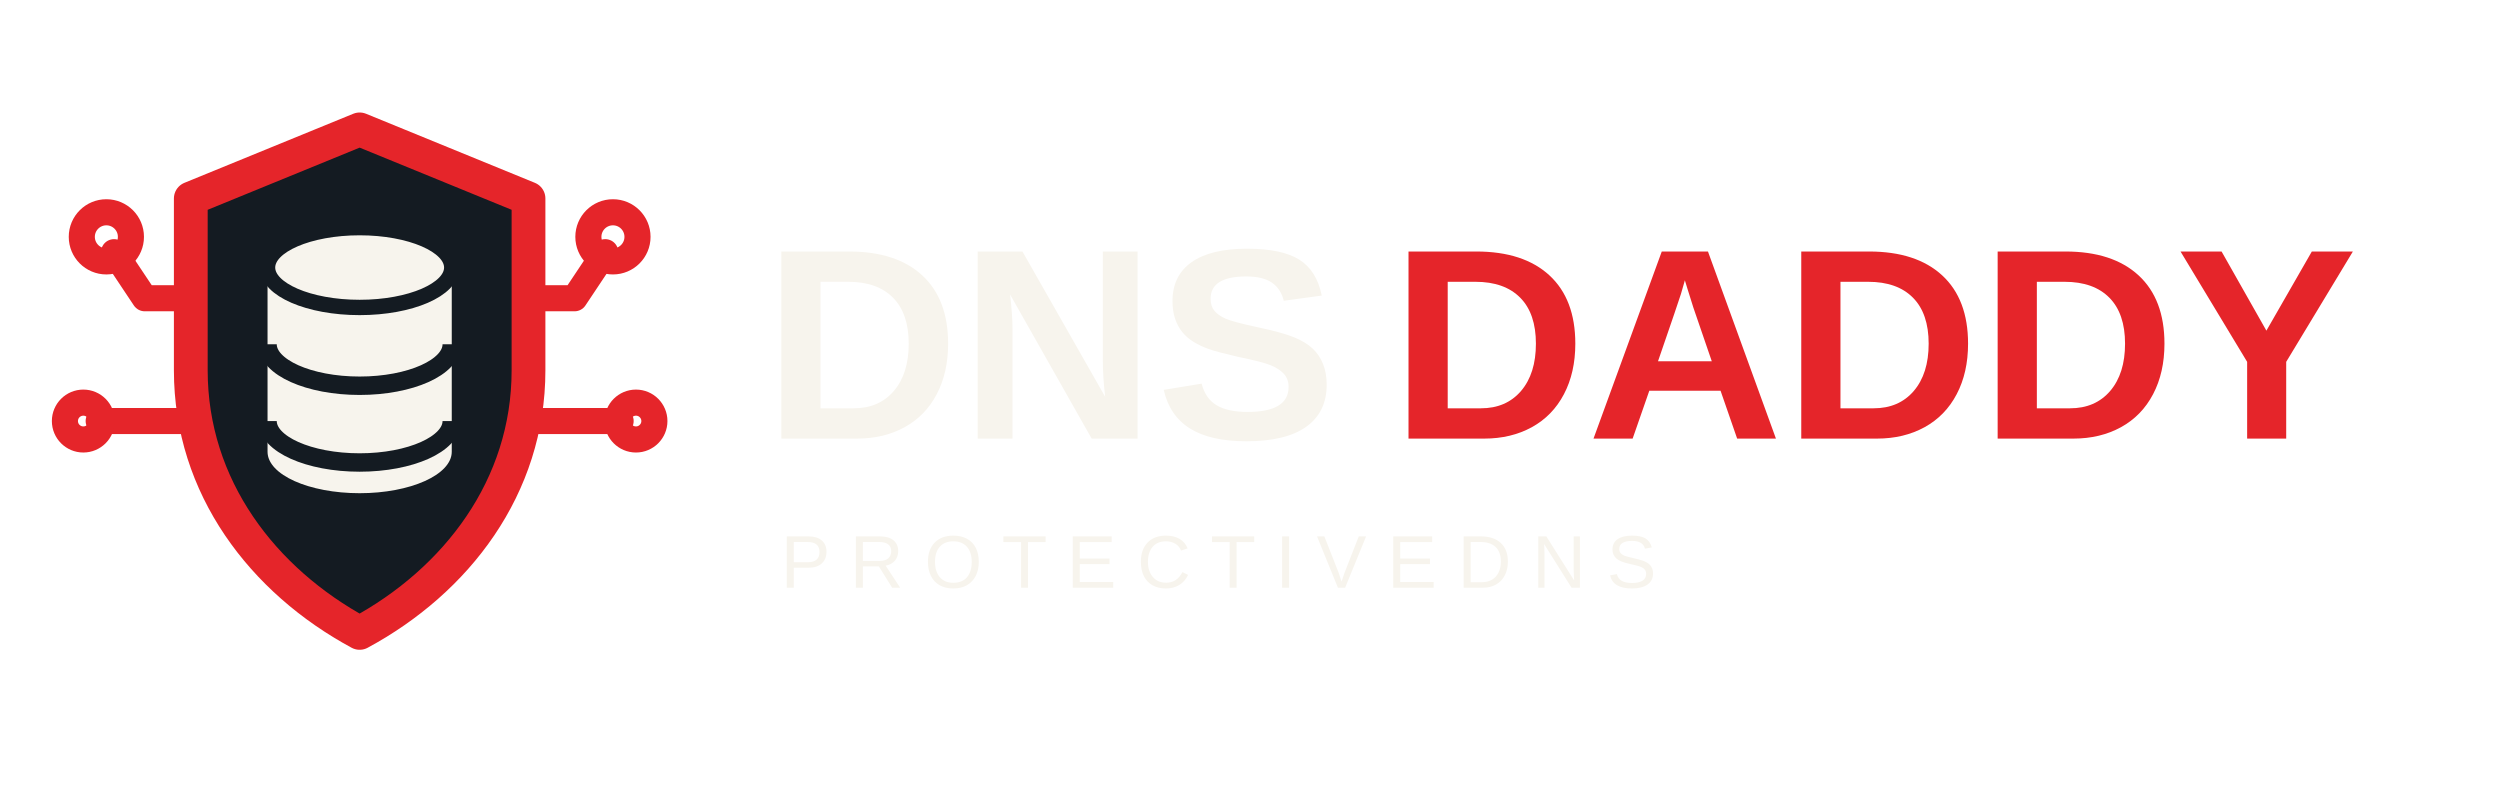
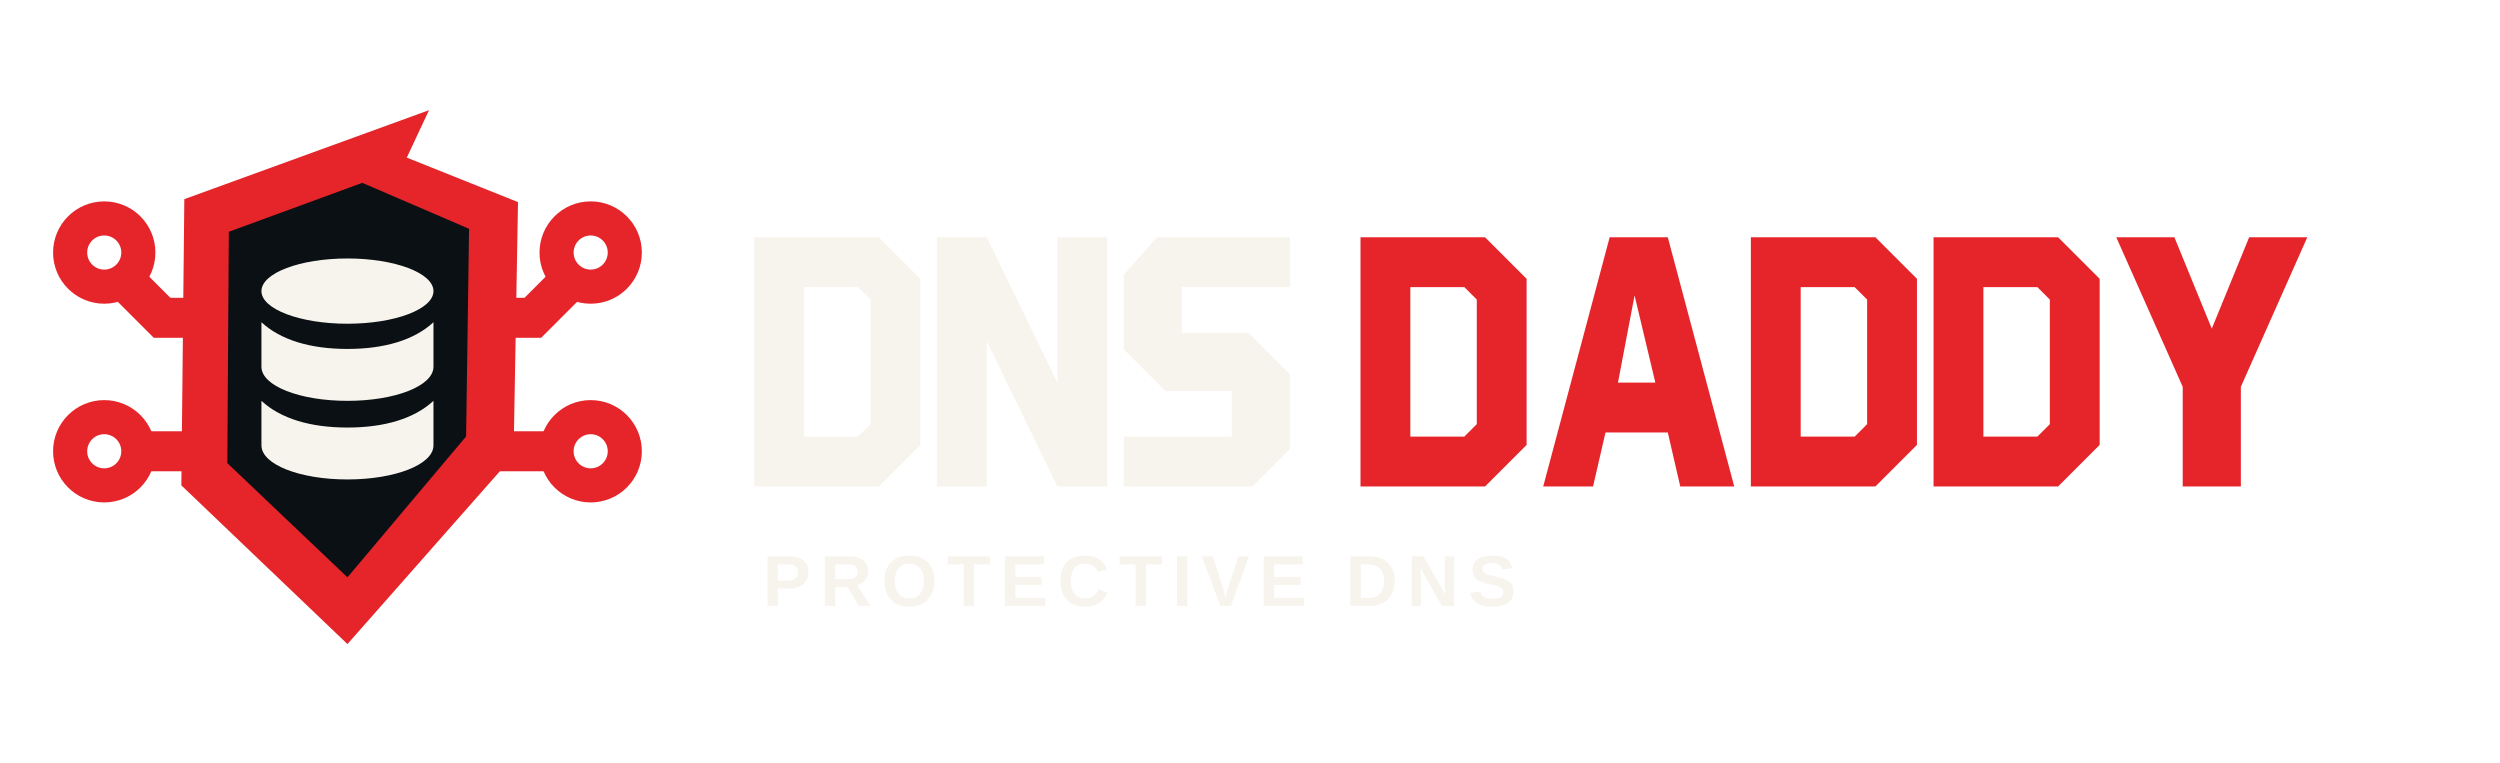
- <svg xmlns="http://www.w3.org/2000/svg" width="570" height="180" viewBox="0 0 570 180" role="img" aria-labelledby="title">
+ <svg xmlns="http://www.w3.org/2000/svg" width="590" height="180" viewBox="0 0 590 180" role="img" aria-labelledby="title">
  <g transform="translate(12 19) scale(3.5)">
-     <g fill="none" stroke="#E5252A" stroke-width="1.7" stroke-linecap="round" stroke-linejoin="round">
-       <path d="M9 14H6l-2-3M9 22H3M31 14h3l2-3M31 22h6" />
-       <circle cx="3.5" cy="10" r="1.6" />
-       <circle cx="2" cy="22" r="1.2" />
-       <circle cx="36.5" cy="10" r="1.6" />
-       <circle cx="38" cy="22" r="1.2" />
+     <g fill="none" stroke="#E5252A" stroke-width="2.7" stroke-linecap="square">
+       <path d="M10 16H7.5l-2.2-2.2M10 25H7M30 16h2.5l2.2-2.2M30 25h3" />
+       <circle cx="3.6" cy="11.6" r="2.3" stroke-width="2.3" />
+       <circle cx="3.6" cy="25" r="2.3" stroke-width="2.3" />
+       <circle cx="36.4" cy="11.6" r="2.3" stroke-width="2.3" />
+       <circle cx="36.4" cy="25" r="2.3" stroke-width="2.3" />
    </g>
-     <path d="M20 3 31 7.5v11.2c0 7.6-4.7 13.7-11 17.1C13.7 32.4 9 26.3 9 18.7V7.5Z" fill="#141B22" stroke="#E5252A" stroke-width="2.2" stroke-linejoin="round" />
-     <path d="M14 12v12c0 1.5 2.7 2.7 6 2.7s6-1.2 6-2.7V12Z" fill="#F7F4ED" />
-     <ellipse cx="20" cy="12" rx="6" ry="2.6" fill="#F7F4ED" stroke="#141B22" stroke-width="1" />
-     <path d="M14 17c0 1.5 2.7 2.7 6 2.7s6-1.2 6-2.7M14 22c0 1.5 2.7 2.7 6 2.7s6-1.2 6-2.7" fill="none" stroke="#141B22" stroke-width="1.2" />
+     <path d="M9 8 25.5 2 24 5.2 31.5 8.2 31.2 25.3 20 38 8.8 27.3Z" fill="#E5252A" />
+     <path d="M12 10.2 21 6.9 28.2 10 28 24 20 33.5 11.9 25.8Z" fill="#0B1014" />
+     <g fill="#F7F4ED">
+       <ellipse cx="20" cy="14.2" rx="5.8" ry="2.2" />
+       <path d="M14.2 16.3v3c0 1.3 2.6 2.3 5.8 2.3s5.8-1 5.8-2.3v-3c-1.3 1.2-3.3 1.8-5.8 1.8s-4.5-.6-5.8-1.8Z" />
+       <path d="M14.2 21.6v3c0 1.3 2.6 2.3 5.8 2.3s5.8-1 5.8-2.3v-3c-1.3 1.2-3.3 1.8-5.8 1.8s-4.5-.6-5.8-1.8Z" />
+     </g>
  </g>
-   <text x="174" y="100" fill="#F7F4ED" font-family="Arial, Helvetica, sans-serif" font-size="62" font-weight="700" letter-spacing="0">DNS</text>
-   <text x="317" y="100" fill="#E5252A" font-family="Arial, Helvetica, sans-serif" font-size="62" font-weight="700" letter-spacing="0">DADDY</text>
-   <text x="178" y="134" fill="#F7F4ED" font-family="Arial, Helvetica, sans-serif" font-size="17" font-weight="400" letter-spacing="0">P R O T E C T I V E   D N S</text>
+   <g transform="translate(178 56) scale(.98)">
+     <g>
+       <path transform="translate(0 0)" fill="#F7F4ED" fill-rule="evenodd" d="M0 0H30L40 10V50L30 60H0ZM12 12V48H25L28 45V15L25 12Z" />
+       <path transform="translate(44 0)" fill="#F7F4ED" fill-rule="evenodd" d="M0 60V0H12L29 35V0H41V60H29L12 25V60Z" />
+       <path transform="translate(89 0)" fill="#F7F4ED" fill-rule="evenodd" d="M8 0H40V12H14V23H30L40 33V51L31 60H0V48H26V37H10L0 27V9Z" />
+       <path transform="translate(146 0)" fill="#E5252A" fill-rule="evenodd" d="M0 0H30L40 10V50L30 60H0ZM12 12V48H25L28 45V15L25 12Z" />
+       <path transform="translate(190 0)" fill="#E5252A" fill-rule="evenodd" d="M0 60 16 0H30L46 60H33L30 47H15L12 60ZM18 35H27L22 14Z" />
+       <path transform="translate(240 0)" fill="#E5252A" fill-rule="evenodd" d="M0 0H30L40 10V50L30 60H0ZM12 12V48H25L28 45V15L25 12Z" />
+       <path transform="translate(284 0)" fill="#E5252A" fill-rule="evenodd" d="M0 0H30L40 10V50L30 60H0ZM12 12V48H25L28 45V15L25 12Z" />
+       <path transform="translate(328 0)" fill="#E5252A" fill-rule="evenodd" d="M0 0H14L23 22 32 0H46L30 36V60H16V36Z" />
+     </g>
+   </g>
+   <text x="180" y="143" fill="#F7F4ED" font-family="Arial, Helvetica, sans-serif" font-size="17" font-weight="700" letter-spacing="2.2">PROTECTIVE DNS</text>
</svg>
